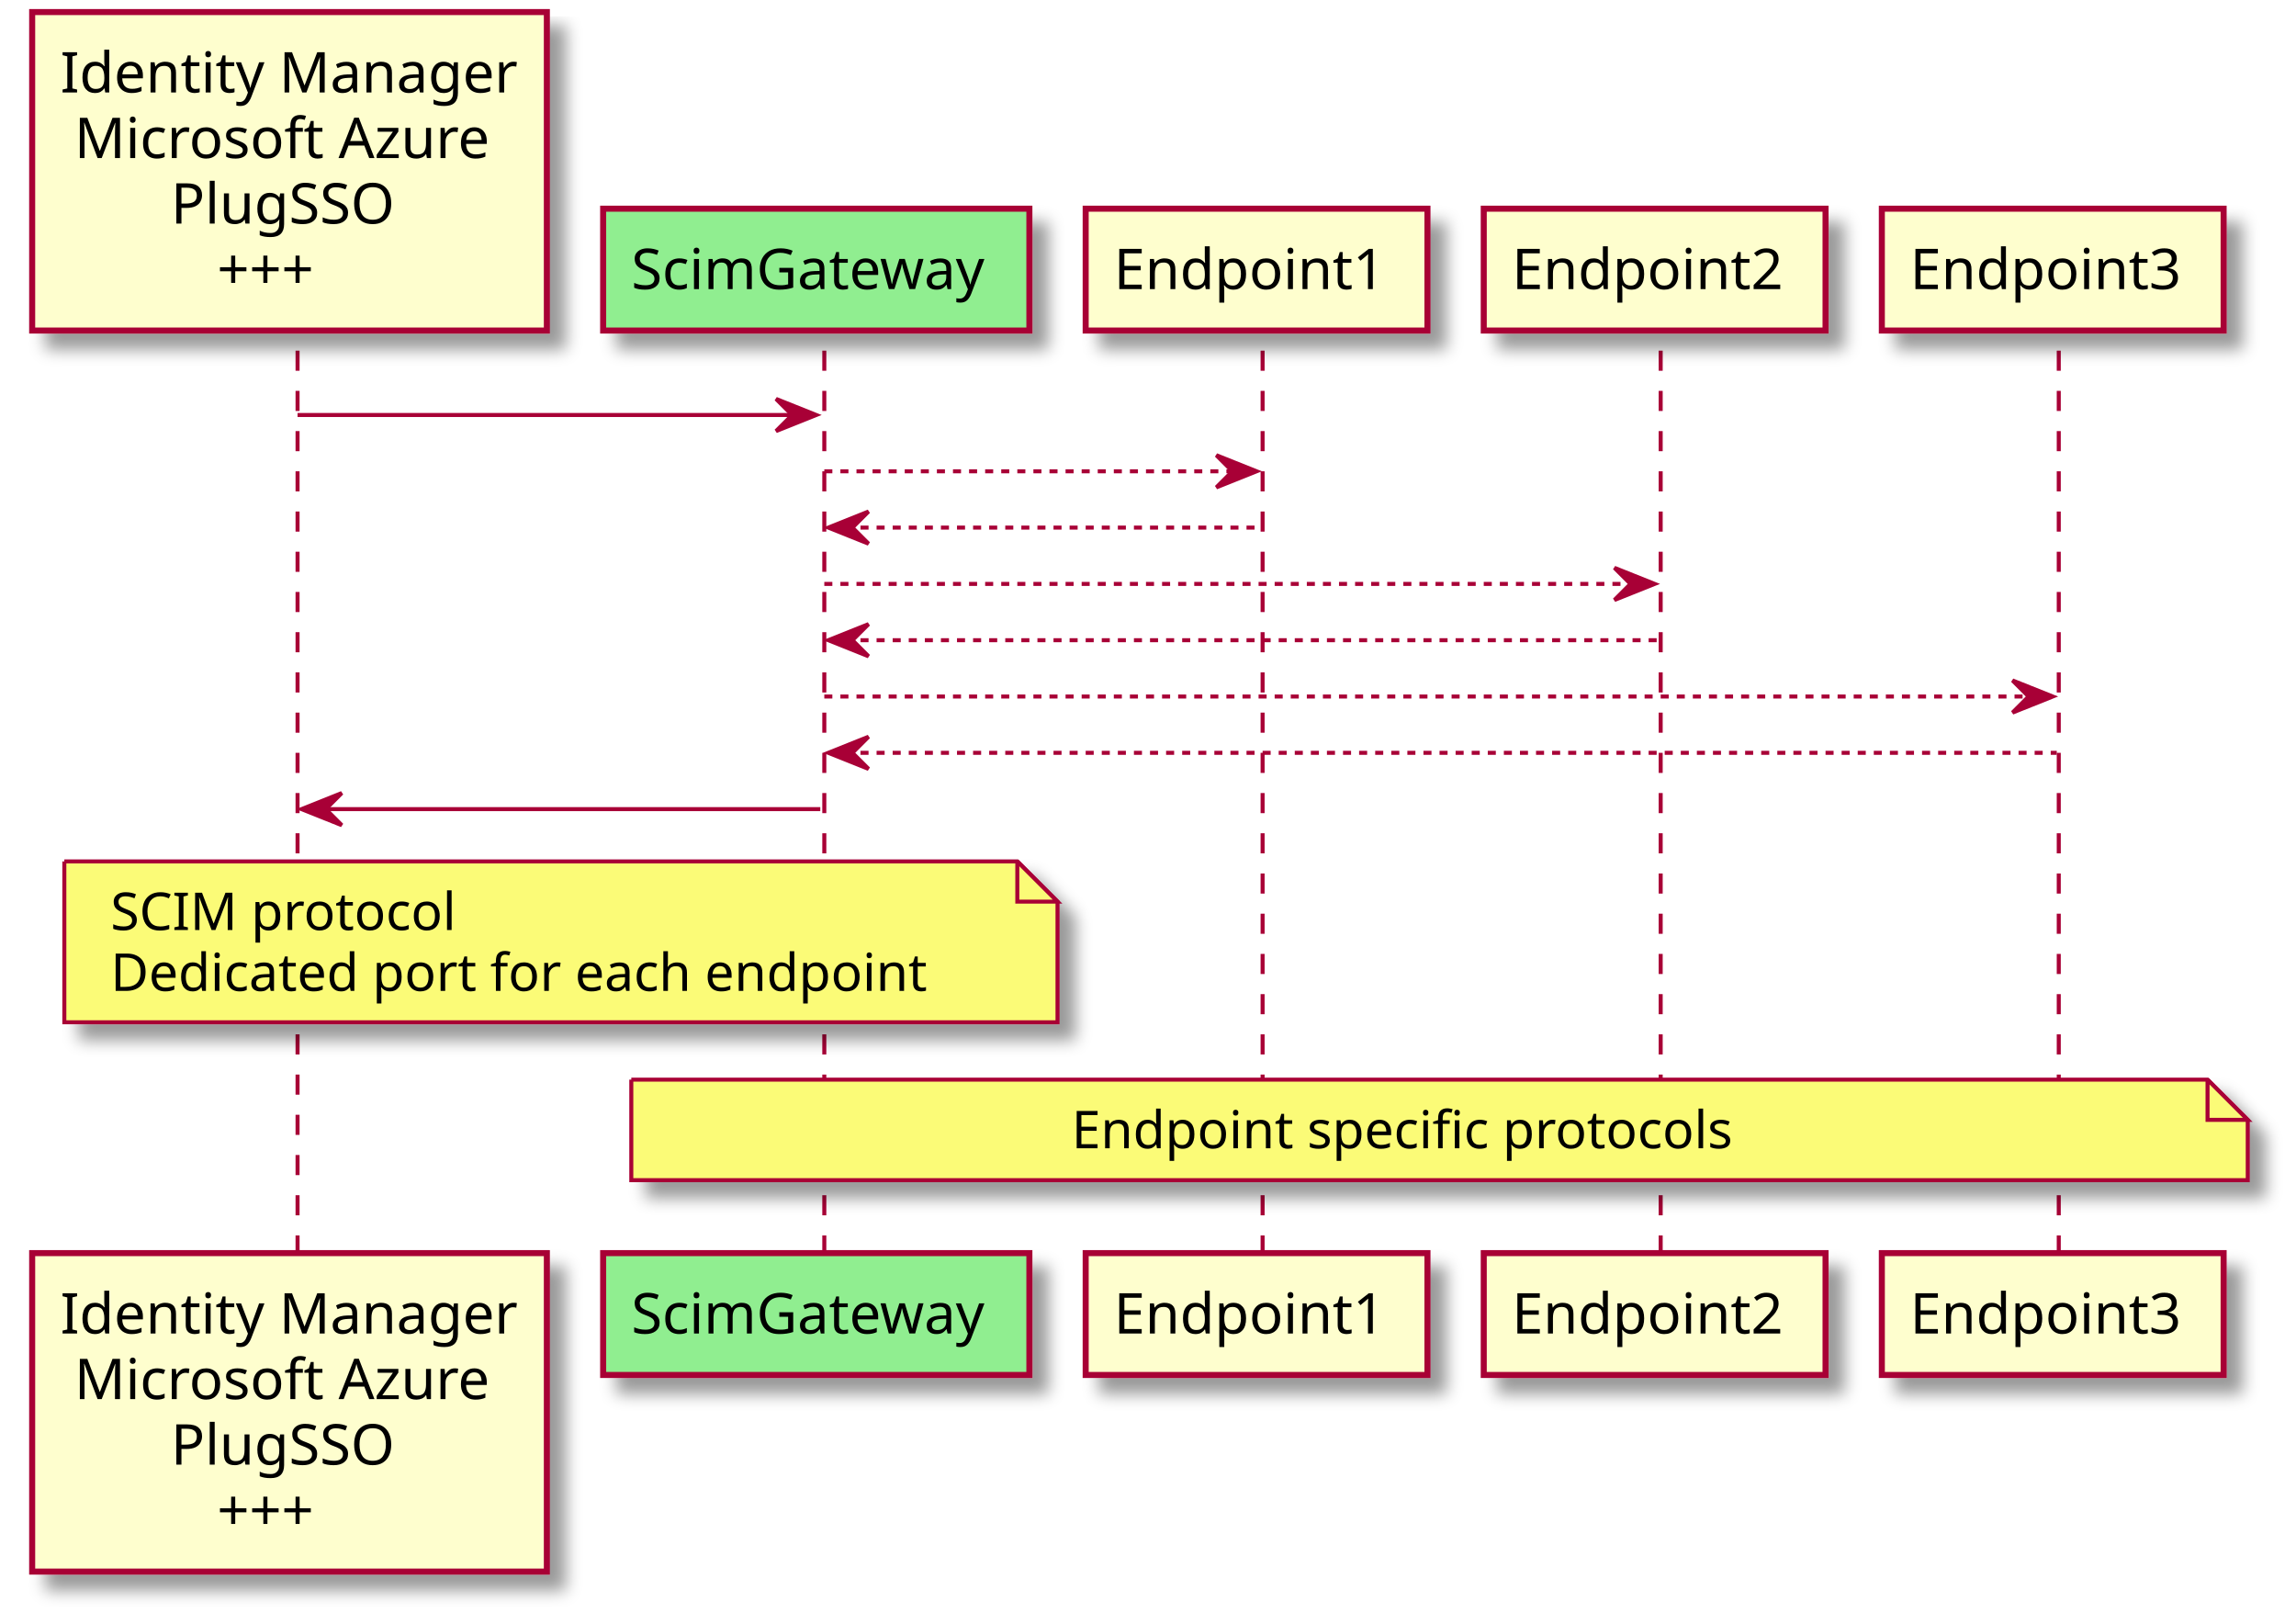
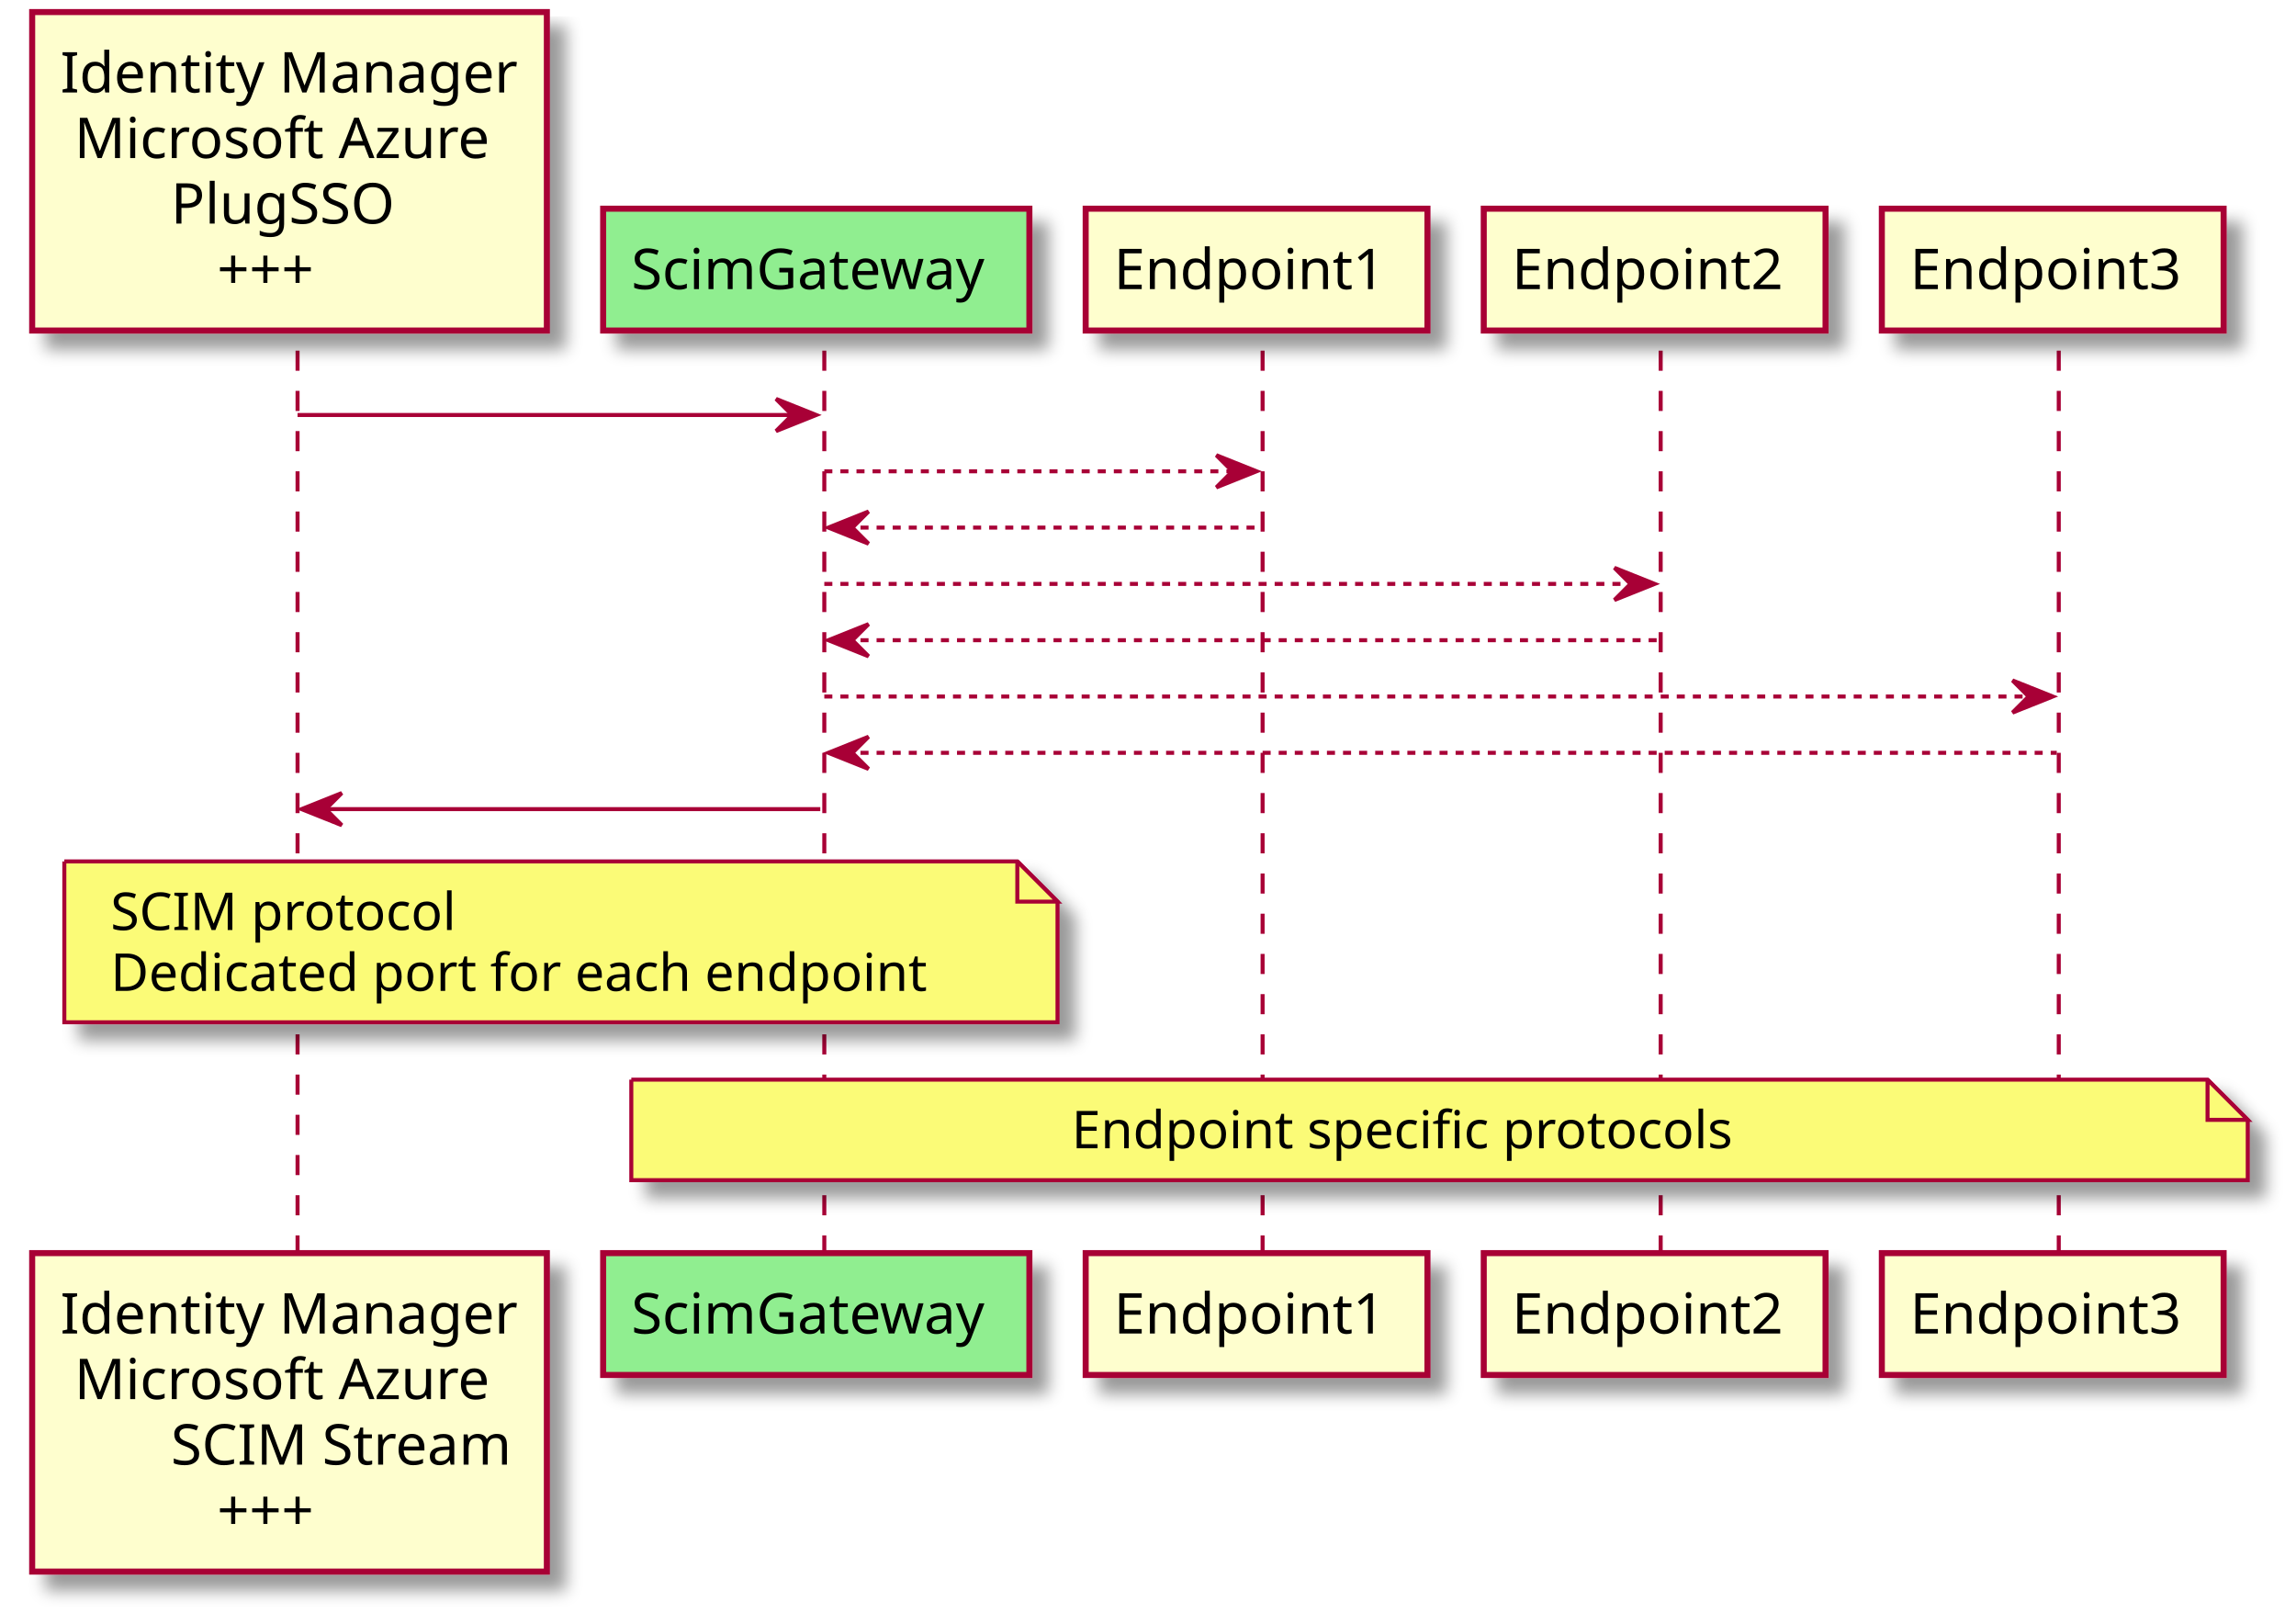
<svg xmlns="http://www.w3.org/2000/svg" contentScriptType="application/ecmascript" contentStyleType="text/css" height="401px" preserveAspectRatio="none" style="width:571px;height:401px;" version="1.1" viewBox="0 0 571 401" width="571px" zoomAndPan="magnify">
  <defs>
    <filter height="300%" id="faq59brm9aqr1" width="300%" x="-1" y="-1">
      <feGaussianBlur result="blurOut" stdDeviation="2.0" />
      <feColorMatrix in="blurOut" result="blurOut2" type="matrix" values="0 0 0 0 0 0 0 0 0 0 0 0 0 0 0 0 0 0 .4 0" />
      <feOffset dx="4.0" dy="4.0" in="blurOut2" result="blurOut3" />
      <feBlend in="SourceGraphic" in2="blurOut3" mode="normal" />
    </filter>
  </defs>
  <g>
    <line style="stroke: #A80036; stroke-width: 1.0; stroke-dasharray: 5.0,5.0;" x1="74" x2="74" y1="87.188" y2="312.586" />
    <line style="stroke: #A80036; stroke-width: 1.0; stroke-dasharray: 5.0,5.0;" x1="205" x2="205" y1="87.188" y2="312.586" />
    <line style="stroke: #A80036; stroke-width: 1.0; stroke-dasharray: 5.0,5.0;" x1="314" x2="314" y1="87.188" y2="312.586" />
    <line style="stroke: #A80036; stroke-width: 1.0; stroke-dasharray: 5.0,5.0;" x1="413" x2="413" y1="87.188" y2="312.586" />
    <line style="stroke: #A80036; stroke-width: 1.0; stroke-dasharray: 5.0,5.0;" x1="512" x2="512" y1="87.188" y2="312.586" />
    <rect fill="#FEFECE" filter="url(#faq59brm9aqr1)" height="79.188" style="stroke: #A80036; stroke-width: 1.5;" width="128" x="8" y="3" />
    <text fill="#000000" font-family="sans-serif" font-size="14" lengthAdjust="spacingAndGlyphs" textLength="114" x="15" y="22.995">Identity Manager</text>
    <text fill="#000000" font-family="sans-serif" font-size="14" lengthAdjust="spacingAndGlyphs" textLength="107" x="18.5" y="39.292">Microsoft Azure</text>
    <text fill="#000000" font-family="sans-serif" font-size="14" lengthAdjust="spacingAndGlyphs" textLength="59" x="42.5" y="55.589">PlugSSO</text>
    <text fill="#000000" font-family="sans-serif" font-size="14" lengthAdjust="spacingAndGlyphs" textLength="36" x="54" y="71.886">+++</text>
    <rect fill="#FEFECE" filter="url(#faq59brm9aqr1)" height="79.188" style="stroke: #A80036; stroke-width: 1.5;" width="128" x="8" y="311.586" />
    <text fill="#000000" font-family="sans-serif" font-size="14" lengthAdjust="spacingAndGlyphs" textLength="114" x="15" y="331.581">Identity Manager</text>
    <text fill="#000000" font-family="sans-serif" font-size="14" lengthAdjust="spacingAndGlyphs" textLength="107" x="18.5" y="347.878">Microsoft Azure</text>
-     <text fill="#000000" font-family="sans-serif" font-size="14" lengthAdjust="spacingAndGlyphs" textLength="59" x="42.5" y="364.175">PlugSSO</text>
+     <text fill="#000000" font-family="sans-serif" font-size="14" lengthAdjust="spacingAndGlyphs" textLength="59" x="42.5" y="364.175">SCIM Stream</text>
    <text fill="#000000" font-family="sans-serif" font-size="14" lengthAdjust="spacingAndGlyphs" textLength="36" x="54" y="380.472">+++</text>
    <rect fill="#90EE90" filter="url(#faq59brm9aqr1)" height="30.297" style="stroke: #A80036; stroke-width: 1.5;" width="106" x="150" y="51.891" />
    <text fill="#000000" font-family="sans-serif" font-size="14" lengthAdjust="spacingAndGlyphs" textLength="92" x="157" y="71.886">ScimGateway</text>
    <rect fill="#90EE90" filter="url(#faq59brm9aqr1)" height="30.297" style="stroke: #A80036; stroke-width: 1.5;" width="106" x="150" y="311.586" />
    <text fill="#000000" font-family="sans-serif" font-size="14" lengthAdjust="spacingAndGlyphs" textLength="92" x="157" y="331.581">ScimGateway</text>
    <rect fill="#FEFECE" filter="url(#faq59brm9aqr1)" height="30.297" style="stroke: #A80036; stroke-width: 1.5;" width="85" x="270" y="51.891" />
    <text fill="#000000" font-family="sans-serif" font-size="14" lengthAdjust="spacingAndGlyphs" textLength="71" x="277" y="71.886">Endpoint1</text>
    <rect fill="#FEFECE" filter="url(#faq59brm9aqr1)" height="30.297" style="stroke: #A80036; stroke-width: 1.5;" width="85" x="270" y="311.586" />
    <text fill="#000000" font-family="sans-serif" font-size="14" lengthAdjust="spacingAndGlyphs" textLength="71" x="277" y="331.581">Endpoint1</text>
    <rect fill="#FEFECE" filter="url(#faq59brm9aqr1)" height="30.297" style="stroke: #A80036; stroke-width: 1.5;" width="85" x="369" y="51.891" />
    <text fill="#000000" font-family="sans-serif" font-size="14" lengthAdjust="spacingAndGlyphs" textLength="71" x="376" y="71.886">Endpoint2</text>
    <rect fill="#FEFECE" filter="url(#faq59brm9aqr1)" height="30.297" style="stroke: #A80036; stroke-width: 1.5;" width="85" x="369" y="311.586" />
    <text fill="#000000" font-family="sans-serif" font-size="14" lengthAdjust="spacingAndGlyphs" textLength="71" x="376" y="331.581">Endpoint2</text>
    <rect fill="#FEFECE" filter="url(#faq59brm9aqr1)" height="30.297" style="stroke: #A80036; stroke-width: 1.5;" width="85" x="468" y="51.891" />
    <text fill="#000000" font-family="sans-serif" font-size="14" lengthAdjust="spacingAndGlyphs" textLength="71" x="475" y="71.886">Endpoint3</text>
    <rect fill="#FEFECE" filter="url(#faq59brm9aqr1)" height="30.297" style="stroke: #A80036; stroke-width: 1.5;" width="85" x="468" y="311.586" />
    <text fill="#000000" font-family="sans-serif" font-size="14" lengthAdjust="spacingAndGlyphs" textLength="71" x="475" y="331.581">Endpoint3</text>
    <polygon fill="#A80036" points="193,99.188,203,103.188,193,107.188,197,103.188" style="stroke: #A80036; stroke-width: 1.0;" />
    <line style="stroke: #A80036; stroke-width: 1.0;" x1="74" x2="199" y1="103.188" y2="103.188" />
    <polygon fill="#A80036" points="302.5,113.188,312.5,117.188,302.5,121.188,306.5,117.188" style="stroke: #A80036; stroke-width: 1.0;" />
    <line style="stroke: #A80036; stroke-width: 1.0; stroke-dasharray: 2.0,2.0;" x1="205" x2="308.5" y1="117.188" y2="117.188" />
    <polygon fill="#A80036" points="216,127.188,206,131.188,216,135.188,212,131.188" style="stroke: #A80036; stroke-width: 1.0;" />
    <line style="stroke: #A80036; stroke-width: 1.0; stroke-dasharray: 2.0,2.0;" x1="210" x2="313.5" y1="131.188" y2="131.188" />
    <polygon fill="#A80036" points="401.5,141.188,411.5,145.188,401.5,149.188,405.5,145.188" style="stroke: #A80036; stroke-width: 1.0;" />
    <line style="stroke: #A80036; stroke-width: 1.0; stroke-dasharray: 2.0,2.0;" x1="205" x2="407.5" y1="145.188" y2="145.188" />
    <polygon fill="#A80036" points="216,155.188,206,159.188,216,163.188,212,159.188" style="stroke: #A80036; stroke-width: 1.0;" />
    <line style="stroke: #A80036; stroke-width: 1.0; stroke-dasharray: 2.0,2.0;" x1="210" x2="412.5" y1="159.188" y2="159.188" />
    <polygon fill="#A80036" points="500.5,169.188,510.5,173.188,500.5,177.188,504.5,173.188" style="stroke: #A80036; stroke-width: 1.0;" />
    <line style="stroke: #A80036; stroke-width: 1.0; stroke-dasharray: 2.0,2.0;" x1="205" x2="506.5" y1="173.188" y2="173.188" />
    <polygon fill="#A80036" points="216,183.188,206,187.188,216,191.188,212,187.188" style="stroke: #A80036; stroke-width: 1.0;" />
    <line style="stroke: #A80036; stroke-width: 1.0; stroke-dasharray: 2.0,2.0;" x1="210" x2="511.5" y1="187.188" y2="187.188" />
    <polygon fill="#A80036" points="85,197.188,75,201.188,85,205.188,81,201.188" style="stroke: #A80036; stroke-width: 1.0;" />
    <line style="stroke: #A80036; stroke-width: 1.0;" x1="79" x2="204" y1="201.188" y2="201.188" />
    <path d="M16,214.188 L16,254.188 L263,254.188 L263,224.188 L253,214.188 L16,214.188 " fill="#FBFB77" filter="url(#faq59brm9aqr1)" style="stroke: #A80036; stroke-width: 1.0;" />
    <path d="M253,214.188 L253,224.188 L263,224.188 L253,214.188 " fill="#FBFB77" style="stroke: #A80036; stroke-width: 1.0;" />
    <text fill="#000000" font-family="sans-serif" font-size="13" lengthAdjust="spacingAndGlyphs" textLength="88" x="27.5" y="231.254">SCIM protocol</text>
    <text fill="#000000" font-family="sans-serif" font-size="13" lengthAdjust="spacingAndGlyphs" textLength="211" x="27.5" y="246.387">Dedicated port for each endpoint</text>
    <path d="M157,268.453 L157,293.453 L559,293.453 L559,278.453 L549,268.453 L157,268.453 " fill="#FBFB77" filter="url(#faq59brm9aqr1)" style="stroke: #A80036; stroke-width: 1.0;" />
    <path d="M549,268.453 L549,278.453 L559,278.453 L549,268.453 " fill="#FBFB77" style="stroke: #A80036; stroke-width: 1.0;" />
    <text fill="#000000" font-family="sans-serif" font-size="13" lengthAdjust="spacingAndGlyphs" textLength="170" x="266.5" y="285.52">Endpoint specific protocols</text>
  </g>
</svg>
